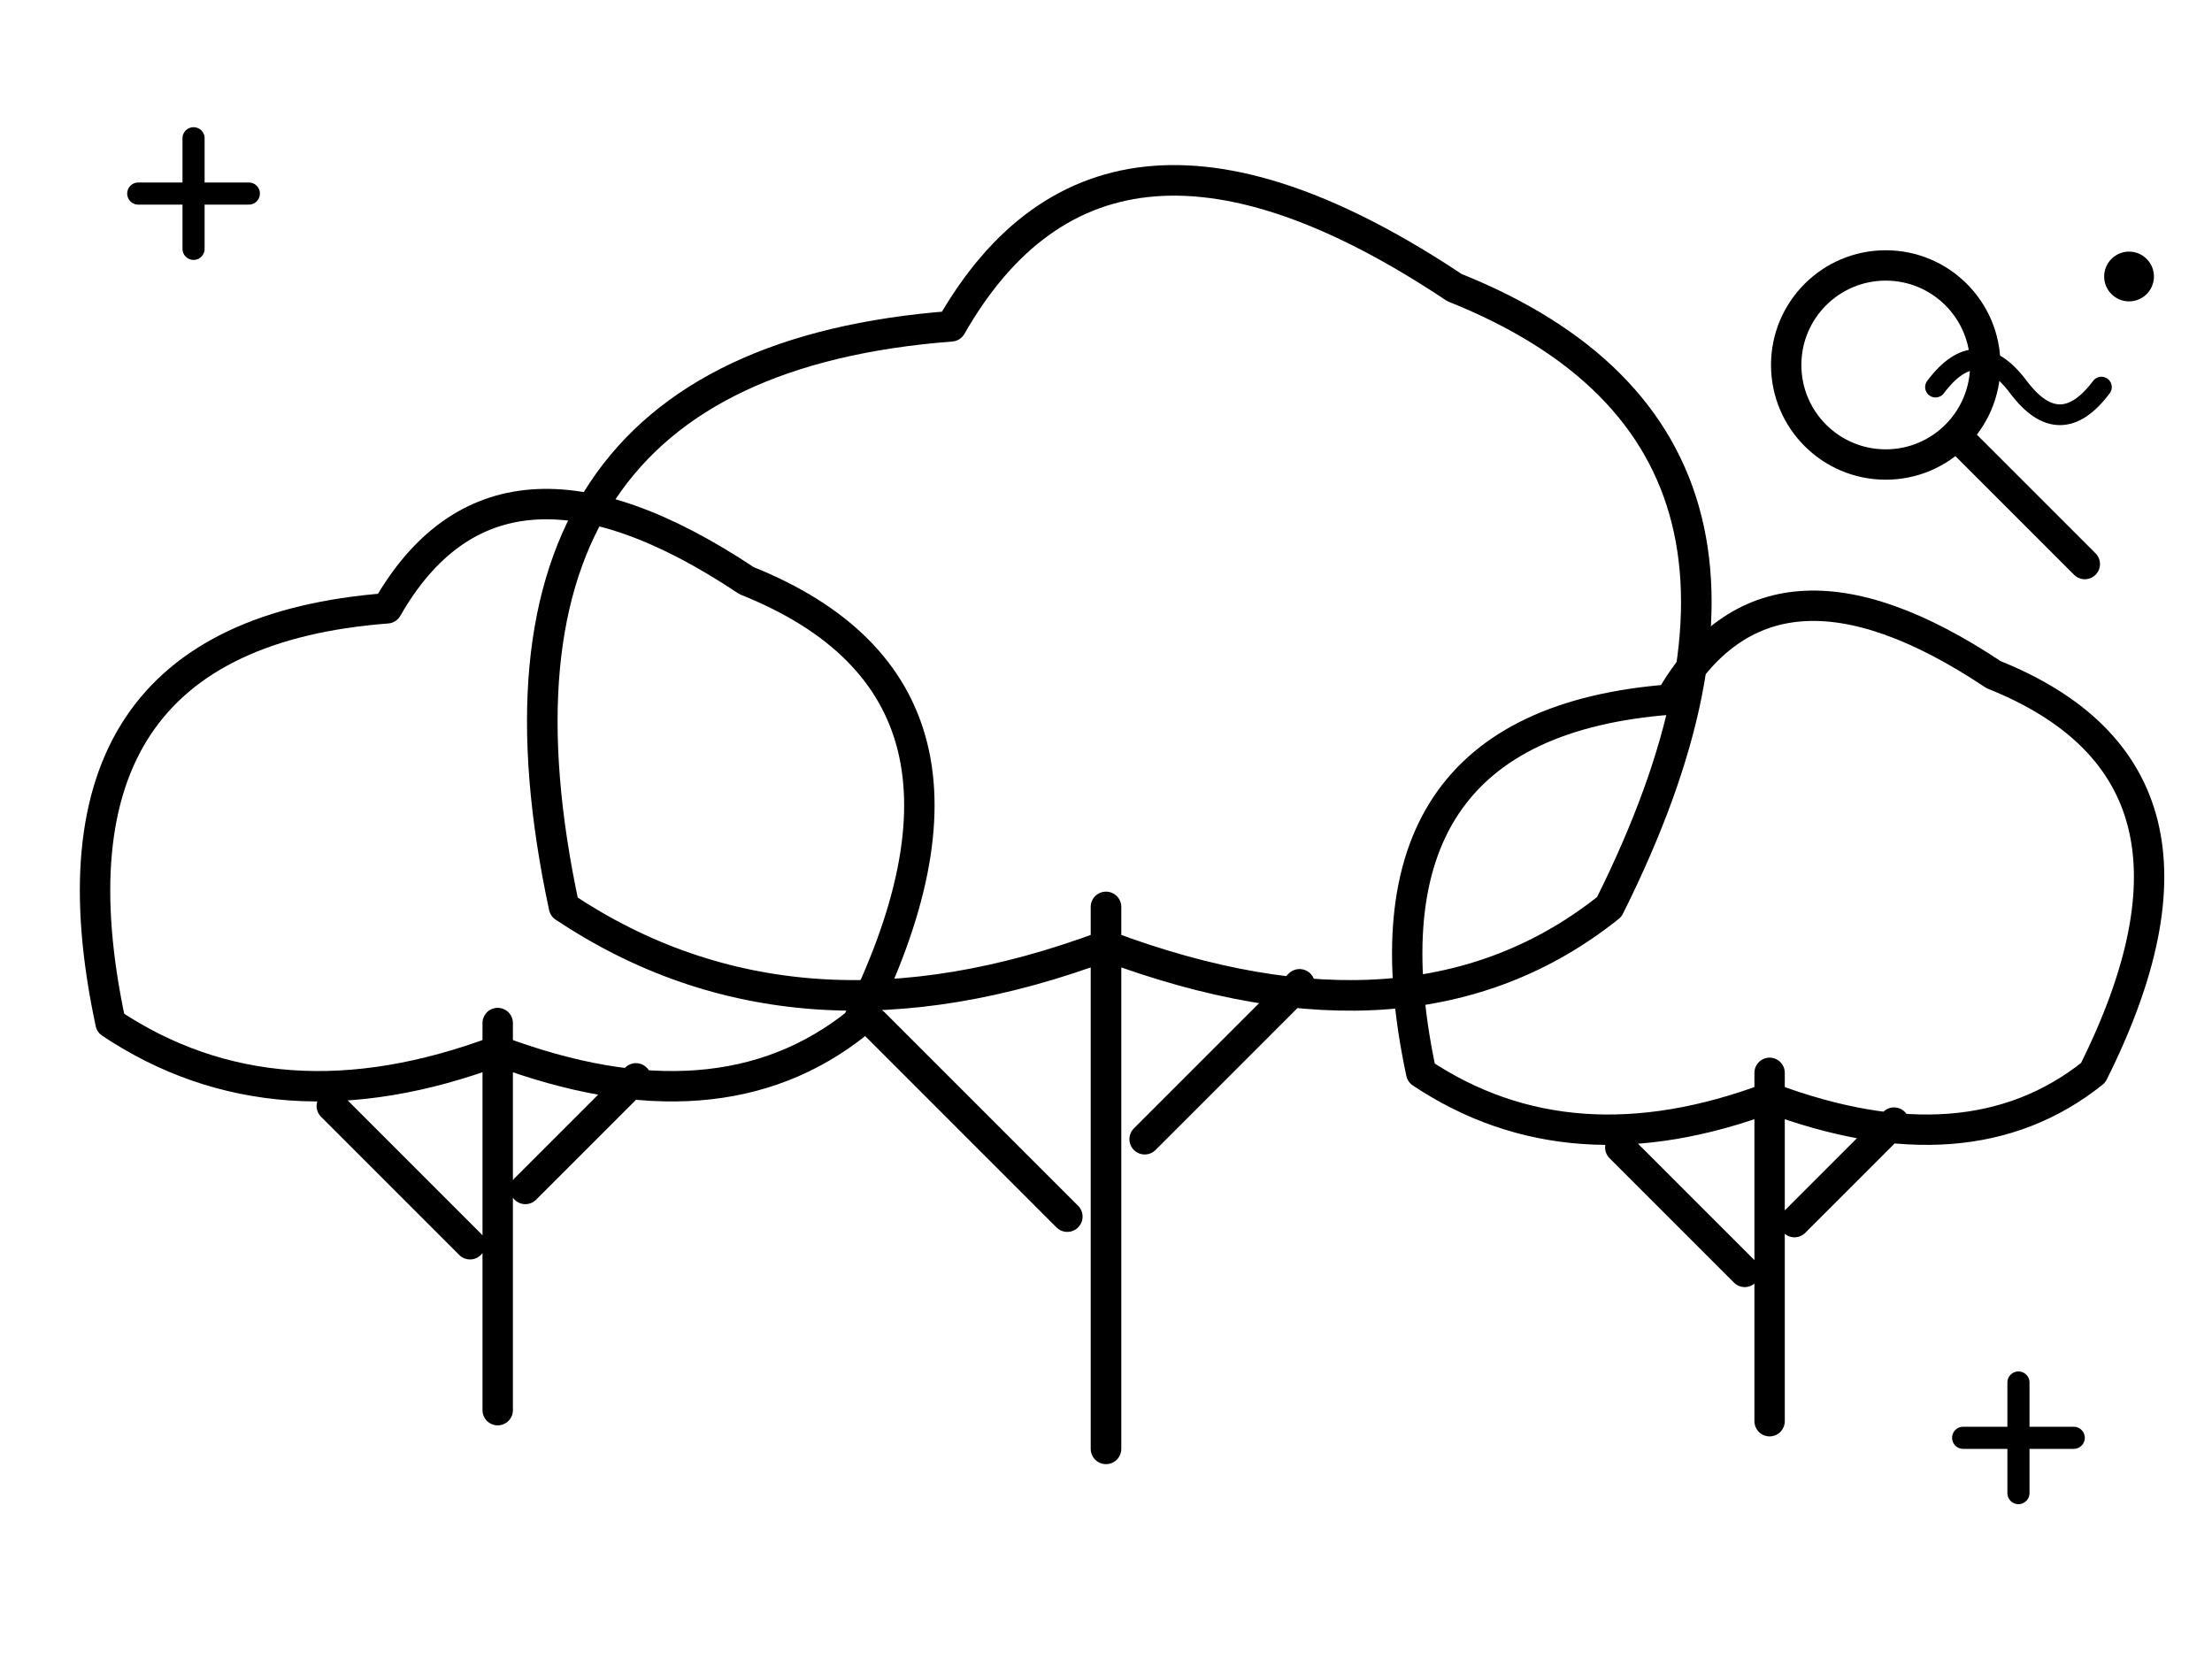
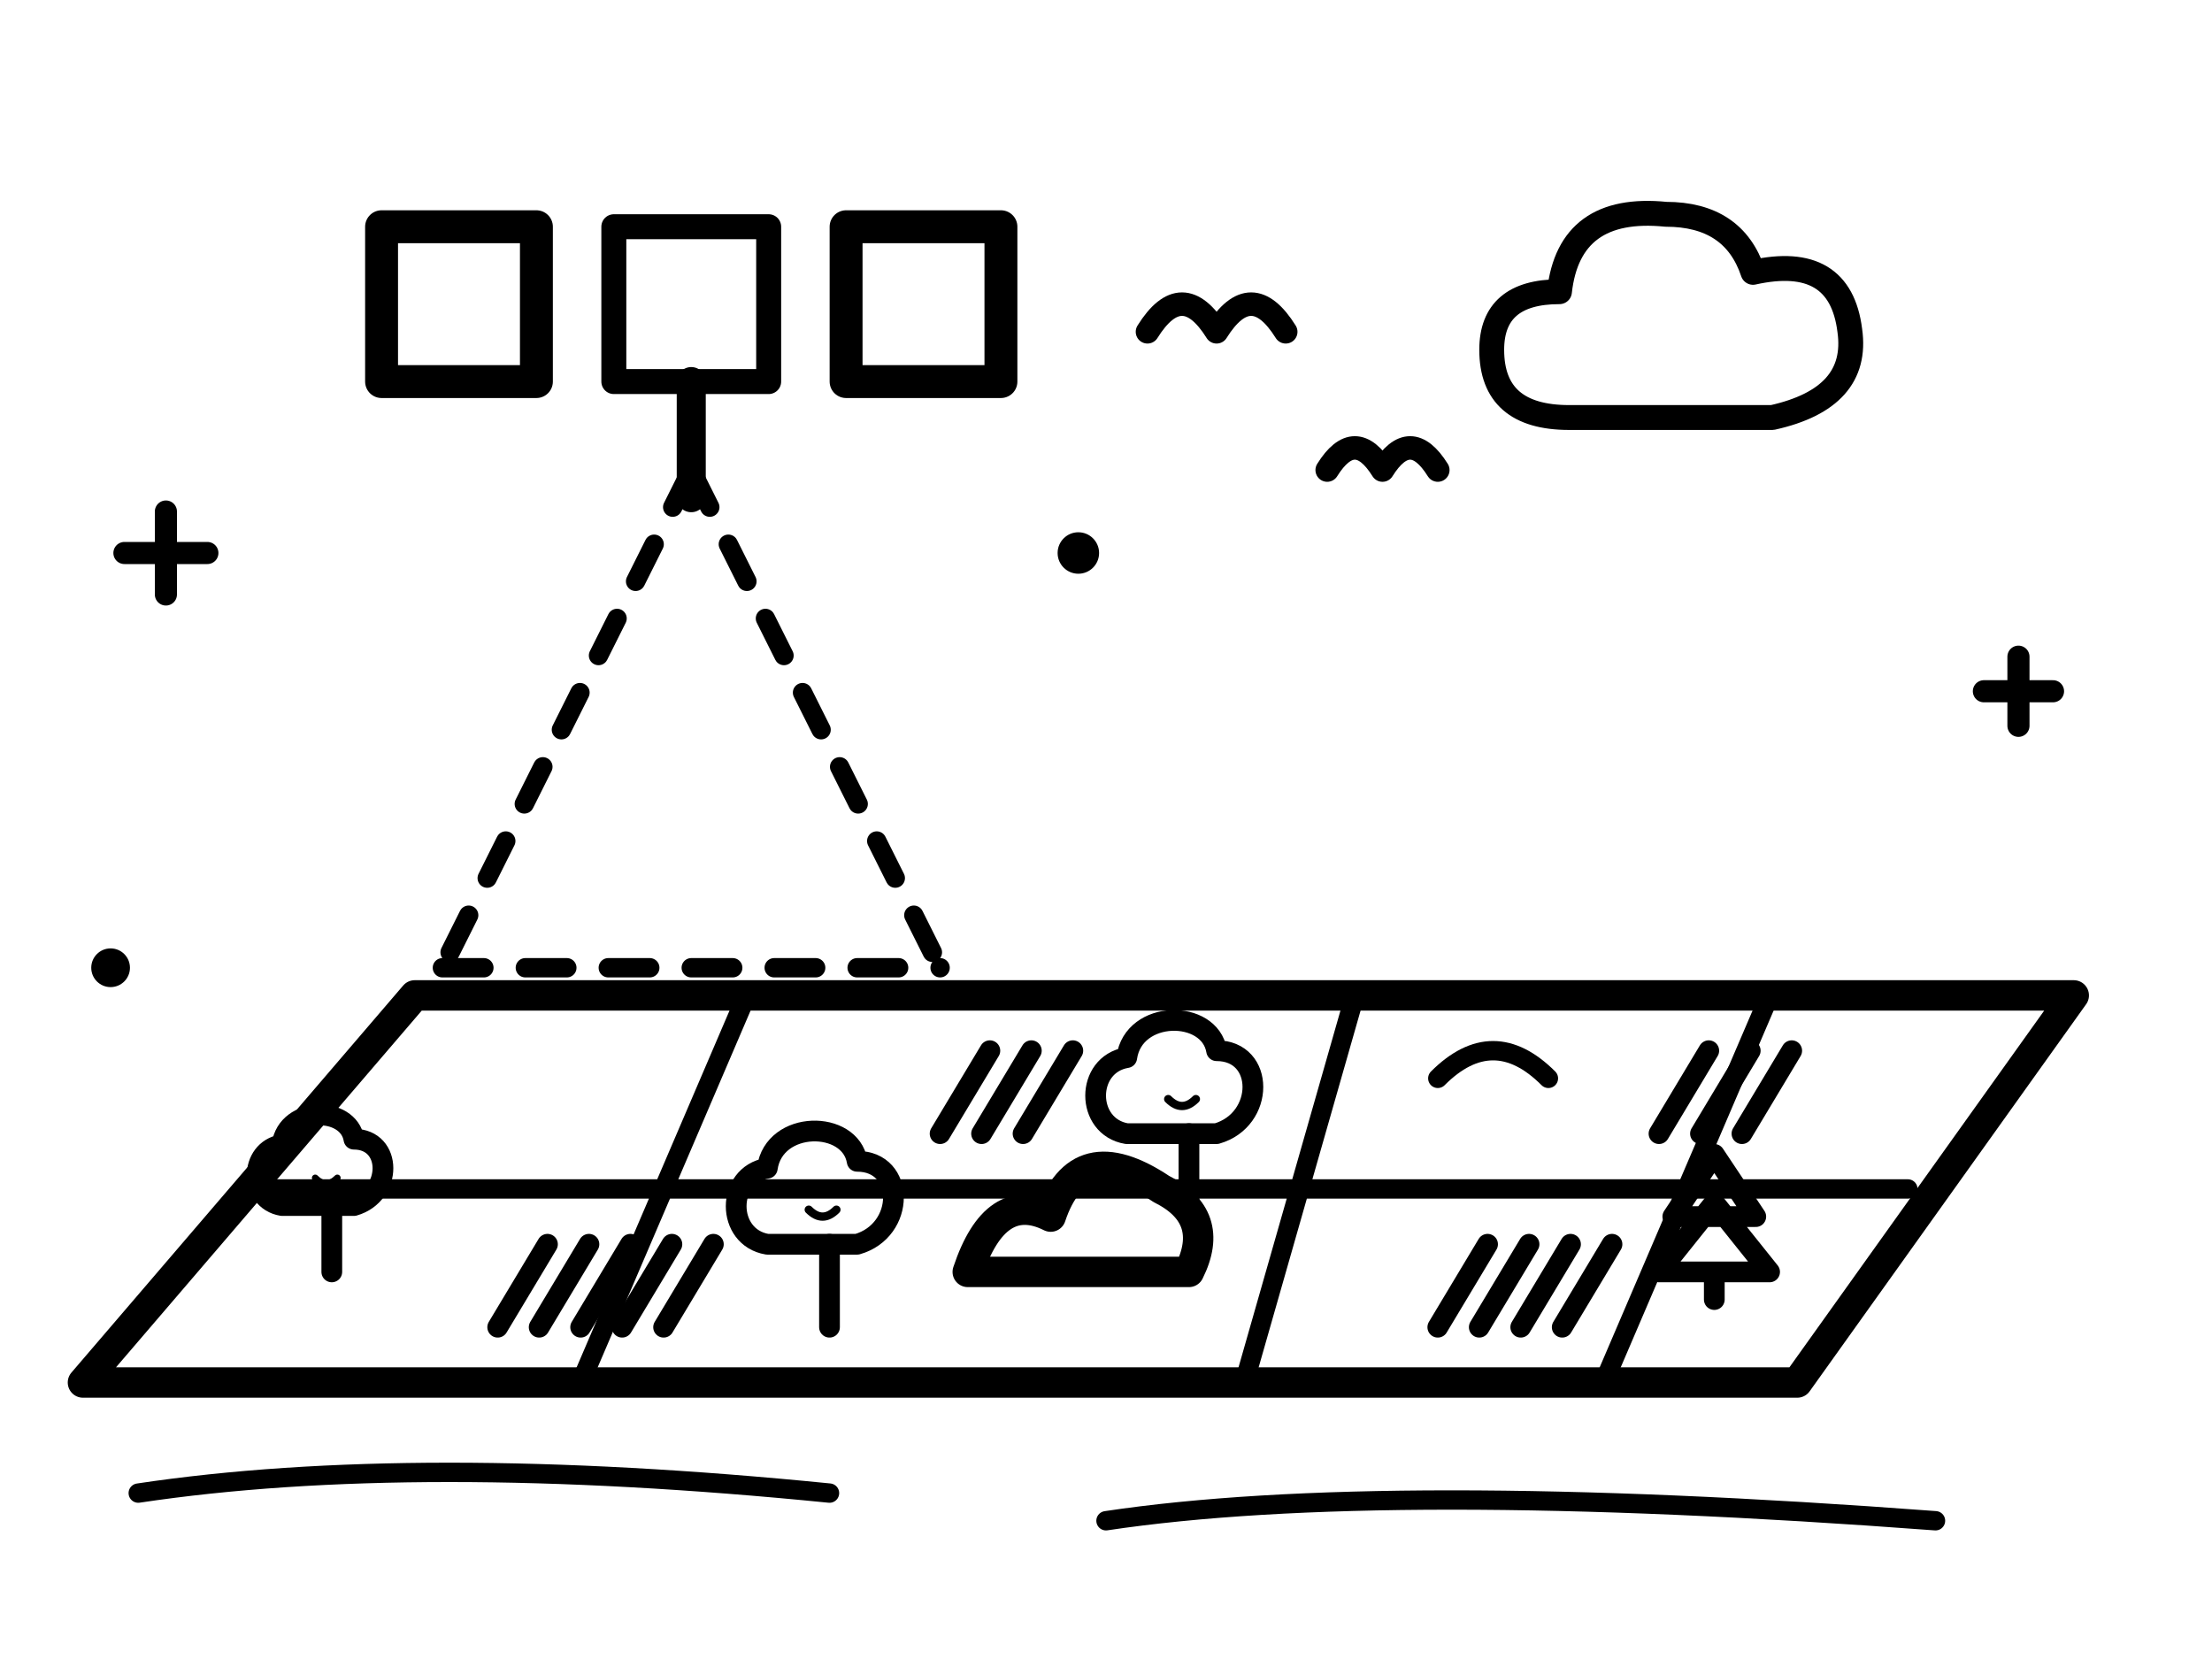
<svg xmlns="http://www.w3.org/2000/svg" viewBox="0 0 160 120" fill="none" stroke="#000" stroke-width="2.2" stroke-linecap="round" stroke-linejoin="round">
-   <g transform="translate(36 70) scale(2.0)" stroke-width="1.10">
-     <path d="M0 16V2M-1 10L-6 5M1 8L5 4M-14 2Q-17-12-4-13Q0-20 9-14Q19-10 13 2Q8 6 0 3Q-8 6-14 2z" />
+   <g transform="translate(50 22) scale(1.4 1.4)" stroke-width="1.29">
+     <path d="M-4-4h8v8h-8z" />
+     <path d="M-16-4h8v8h-8zM8-4h8v8h-8z" stroke-width="1.7" />
+     <path d="M0 4v6" stroke-width="1.5" />
  </g>
-   <g transform="translate(80 60) scale(2.8)" stroke-width="0.79">
-     <path d="M0 16V2M-1 10L-6 5M1 8L5 4M-14 2Q-17-12-4-13Q0-20 9-14Q19-10 13 2Q8 6 0 3Q-8 6-14 2z" />
+   <path d="M50 34l-18 36M50 34l18 36M32 70h36" stroke-width="1.4" stroke-dasharray="3 3" />
+   <path d="M6 100L30 72h120L130 100z" />
+   <path d="M54 72L42 100M98 72L90 100M128 72L116 100M18 86h120" stroke-width="1.4" />
+   <path d="M36 96l3.6 -6M39 96l3.6 -6M42 96l3.6 -6M45 96l3.6 -6M48 96l3.6 -6" stroke-width="1.5" />
+   <path d="M104 96l3.6 -6M107 96l3.6 -6M110 96l3.6 -6M113 96l3.6 -6" stroke-width="1.5" />
+   <path d="M68 82l3.6 -6M71 82l3.6 -6M74 82l3.6 -6" stroke-width="1.5" />
+   <path d="M120 82l3.6 -6M123 82l3.6 -6M126 82l3.6 -6" stroke-width="1.5" />
+   <path d="M70 92q2-6 6-4q2-6 8-2q4 2 2 6z" />
+   <path d="M104 78q4-4 8 0" stroke-width="1.4" />
+   <g transform="translate(86 88) scale(0.5 0.5)" stroke-width="3.00">
+     <path d="M0 0v-12" />
+     <path d="M-9-12c-6-1-6-10 0-11c1-7 12-7 13-1c7 0 7 10 0 12z" />
+     <path d="M-3-17q2 2 4 0" stroke-width="1.2" />
  </g>
-   <g transform="translate(128 74) scale(1.8)" stroke-width="1.22">
-     <path d="M0 16V2M-1 10L-6 5M1 8L5 4M-14 2Q-17-12-4-13Q0-20 9-14Q19-10 13 2Q8 6 0 3Q-8 6-14 2z" />
+   <g transform="translate(60 96) scale(0.5 0.5)" stroke-width="3.00">
+     <path d="M0 0v-12" />
+     <path d="M-9-12c-6-1-6-10 0-11c1-7 12-7 13-1c7 0 7 10 0 12z" />
+     <path d="M-3-17q2 2 4 0" stroke-width="1.2" />
  </g>
-   <g transform="translate(140 30) scale(0.9)" stroke-width="2.44">
-     <path d="M-12-4a8 8 0 1 0 16 0a8 8 0 1 0-16 0M2 2L12 12" />
+   <g transform="translate(124 94) scale(0.5 0.5)" stroke-width="3.00">
+     <path d="M0 0v-4M-8-4h16l-8-10zM-6-12h12l-6-9z" />
  </g>
-   <path d="M142 104H150M146 100V108" stroke-width="1.6" />
-   <path d="M10 14H18M14 10V18" stroke-width="1.6" />
-   <circle cx="154" cy="20" r="1.8" fill="#000" stroke="none" />
-   <path d="M140 28q3-4 6 0t6 0" stroke-width="1.5" />
+   <g transform="translate(24 92) scale(0.4 0.4)" stroke-width="3.75">
+     <path d="M0 0v-12" />
+     <path d="M-9-12c-6-1-6-10 0-11c1-7 12-7 13-1c7 0 7 10 0 12z" />
+     <path d="M-3-17q2 2 4 0" stroke-width="1.2" />
+   </g>
+   <path d="M92 40q8-6 16 0M106 28q8-4 14 0" stroke-width="0" />
+   <path d="M100 24l10 4M100 30l14 6" stroke-width="0" />
+   <g transform="translate(124 26) scale(0.7 0.7)" stroke-width="2.57">
+     <path d="M-15 6q-8 0-8-7q0-6 7-6q1-9 11-8q7 0 9 6q9-2 10 6q1 7-8 9z" />
+   </g>
+   <path d="M83 24q2.5 -4 5 0q2.5 -4 5 0" stroke-width="1.7" />
+   <path d="M96 34q2 -3.2 4 0q2 -3.2 4 0" stroke-width="1.7" />
+   <path d="M9 40h6M12 37v6" stroke-width="1.6" />
+   <path d="M143.5 50h5M146 47.5v5" stroke-width="1.6" />
+   <circle cx="78" cy="40" r="1.5" fill="#000" stroke="none" />
+   <circle cx="8" cy="70" r="1.4" fill="#000" stroke="none" />
+   <path d="M10 108q20-3 50 0M80 110q20-3 60 0" stroke-width="1.4" />
</svg>
